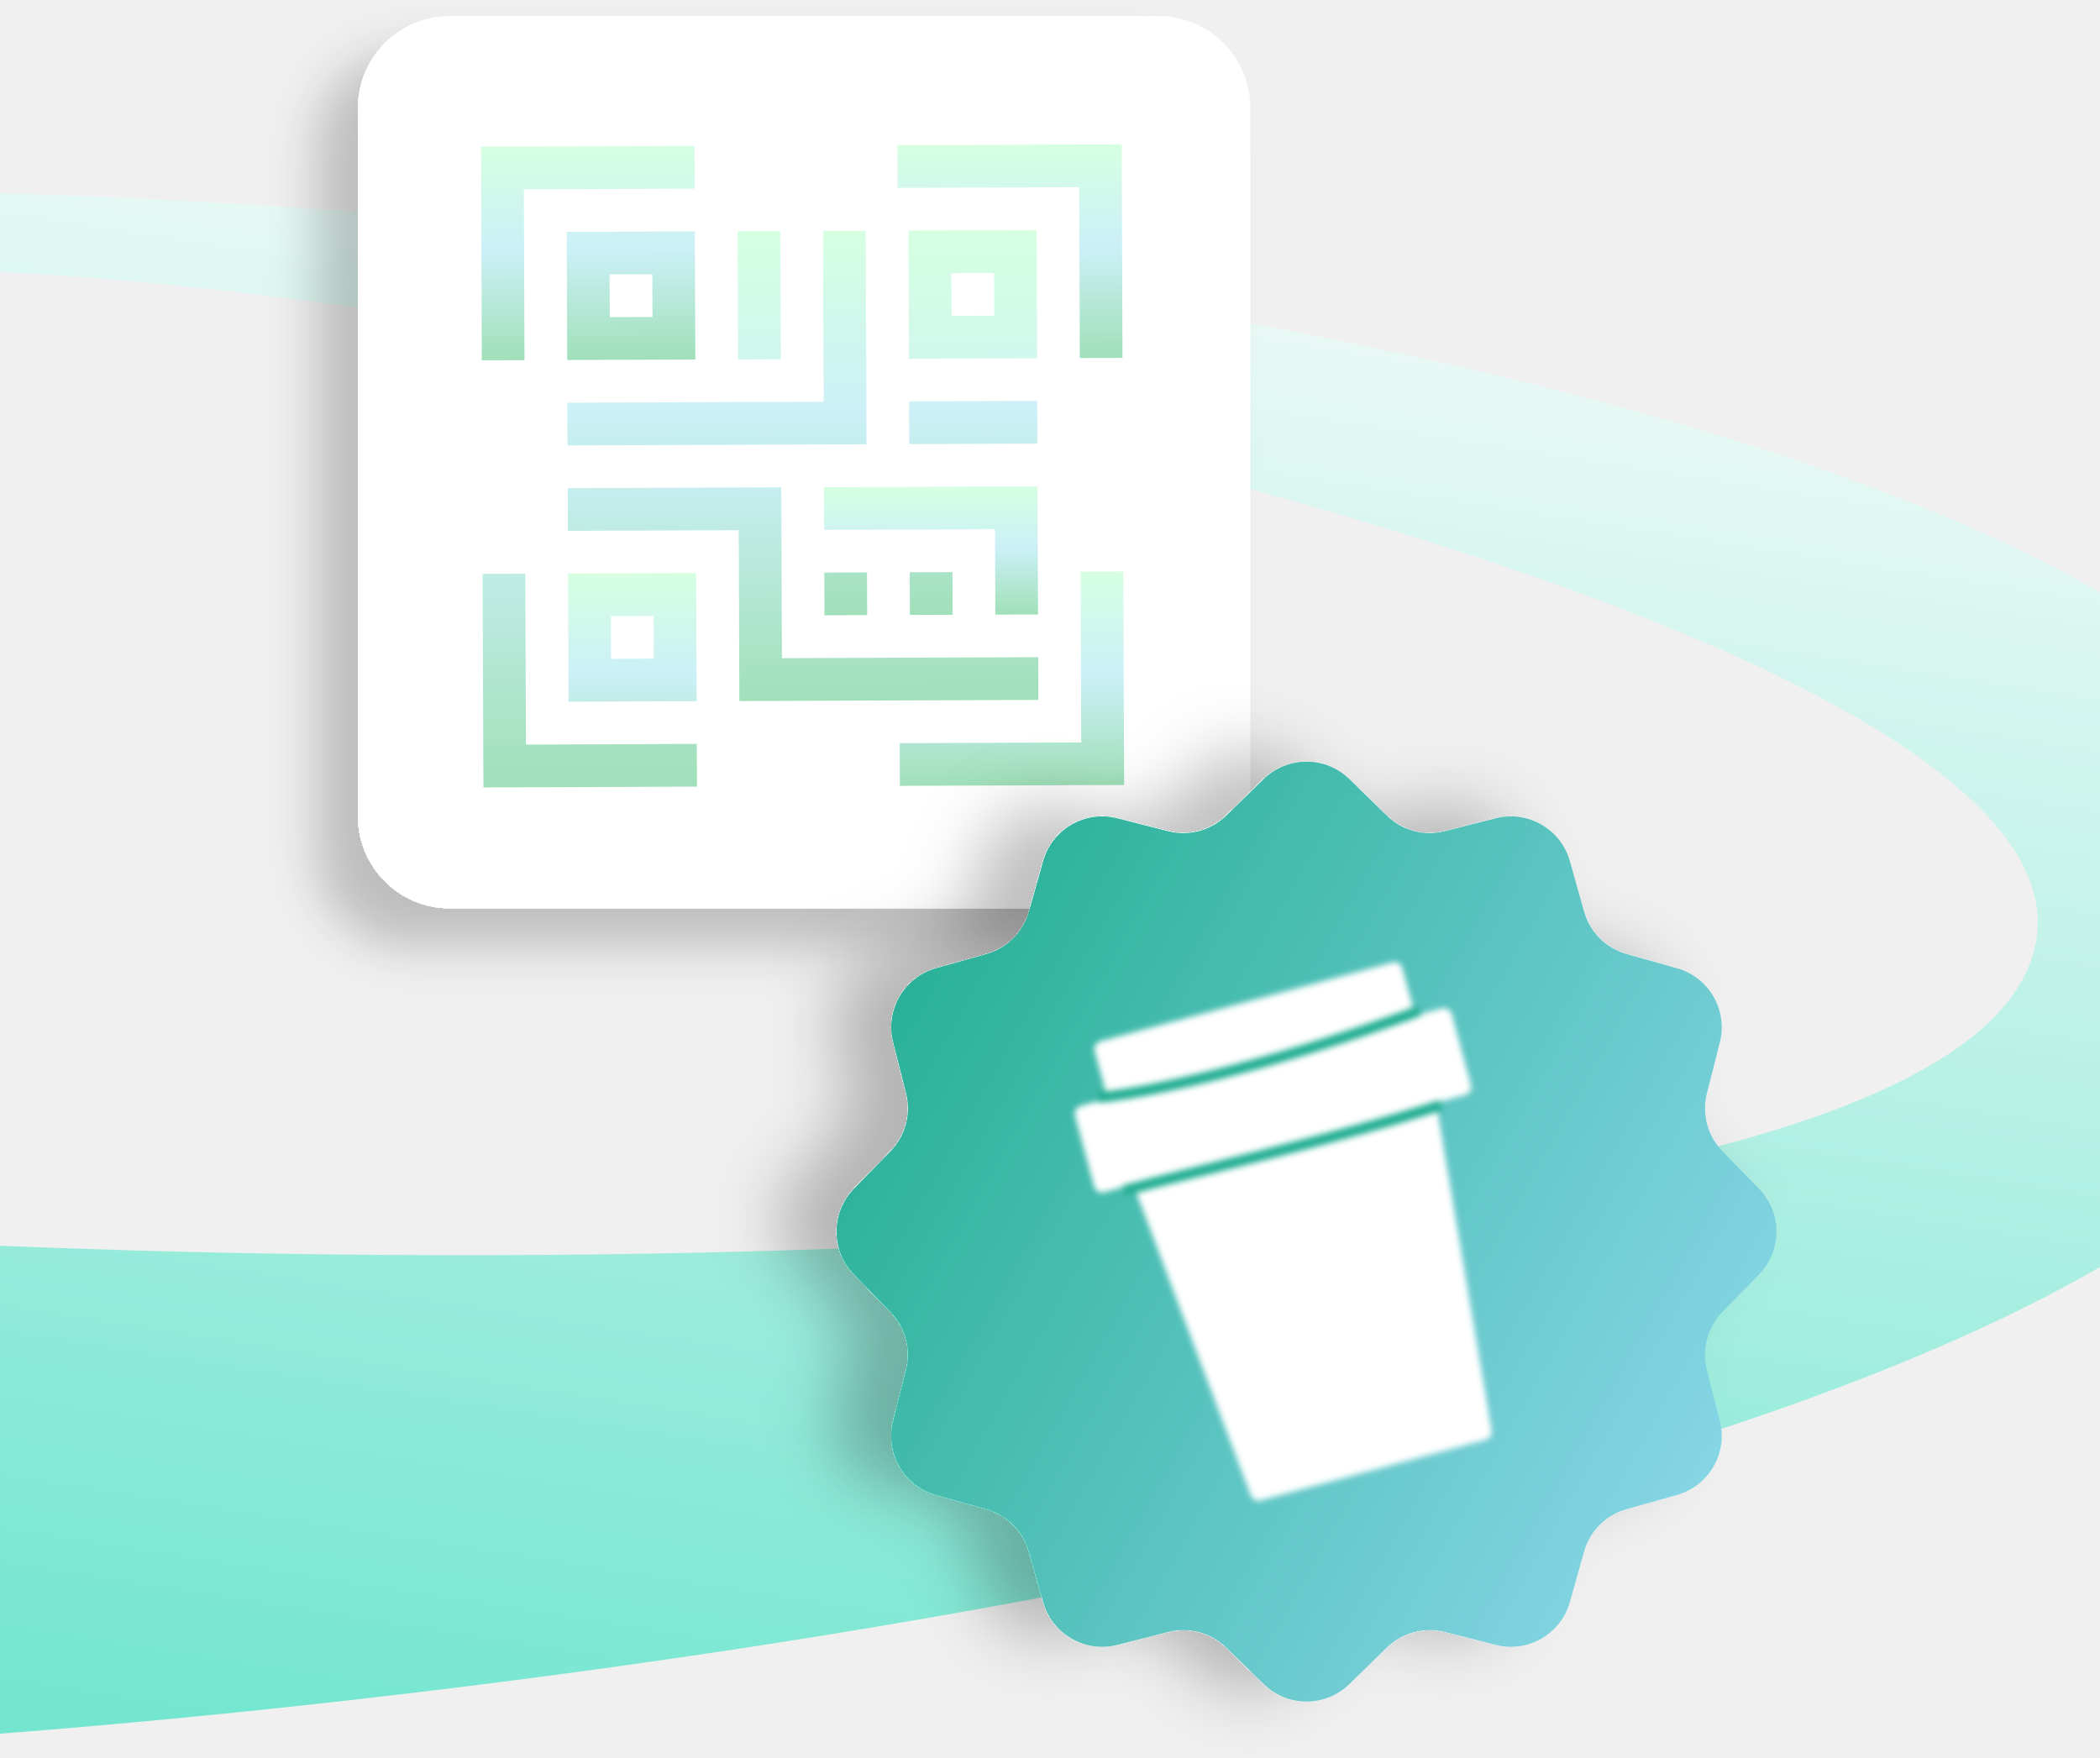
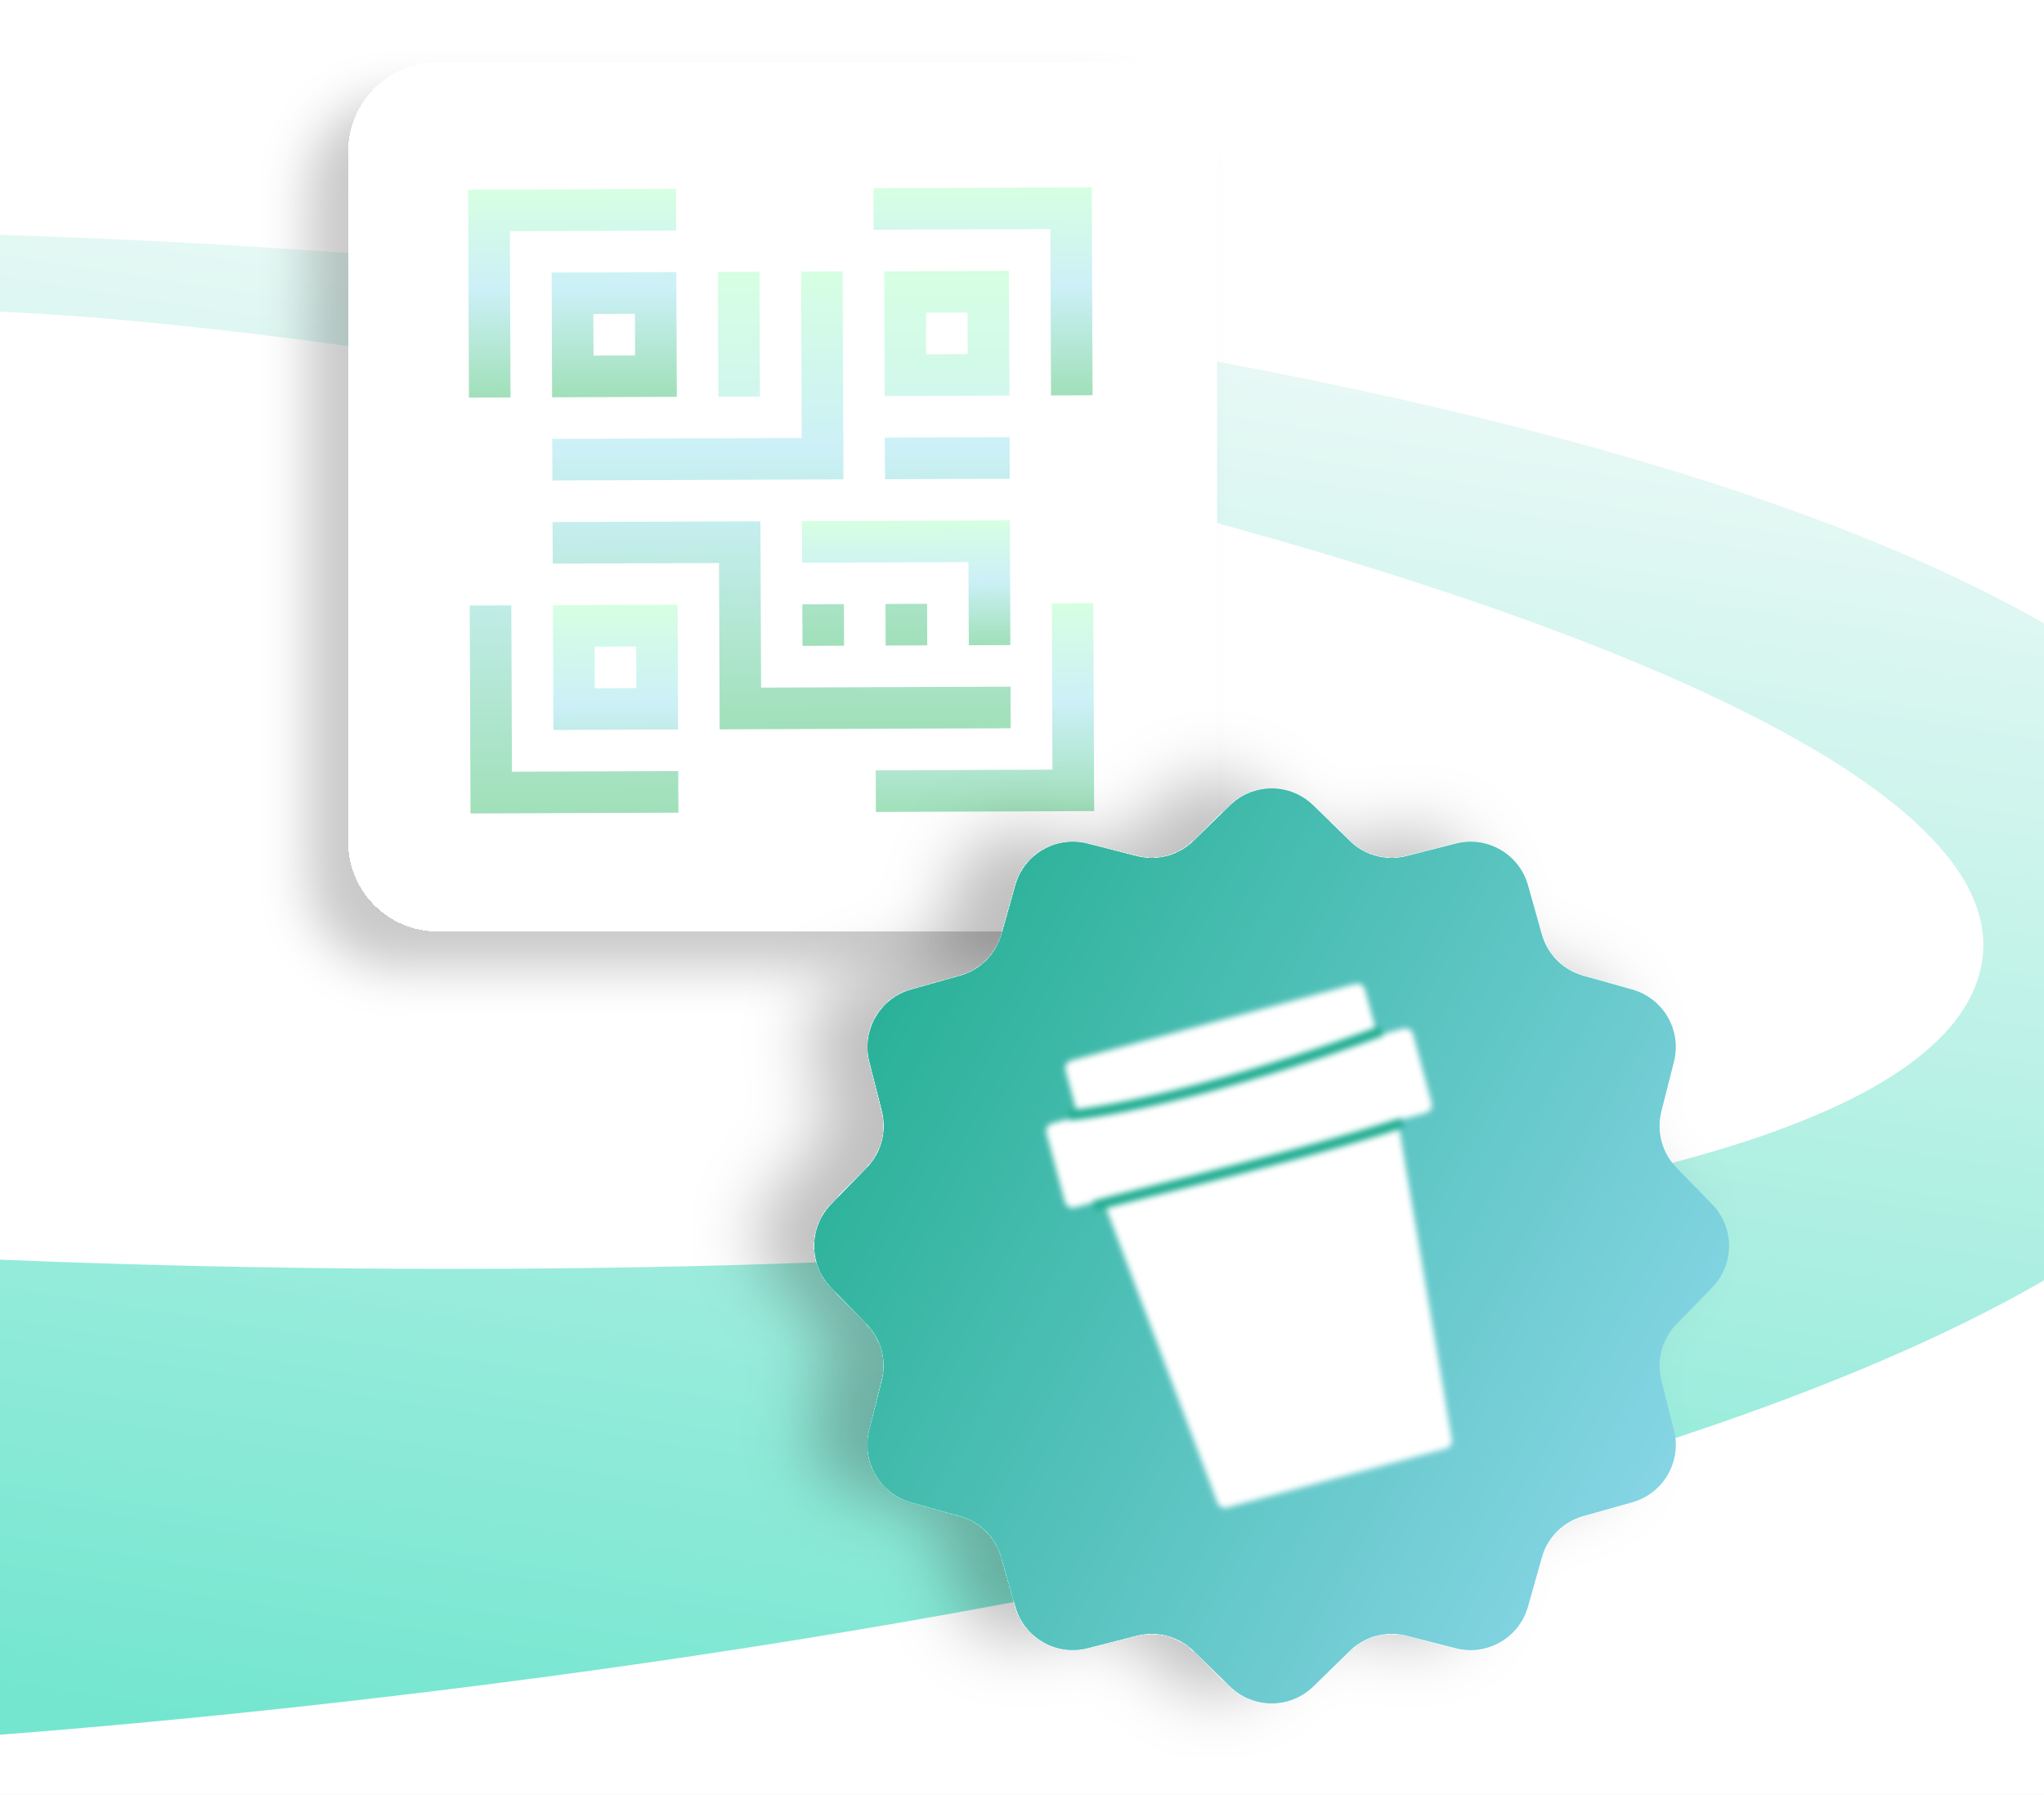
- <svg xmlns="http://www.w3.org/2000/svg" width="393" height="329" viewBox="0 0 393 329" fill="none">
-   <path d="M-5.124 36C140.043 39.833 432.776 72.1 442.376 170.5C451.976 268.9 142.043 314.833 -14.124 325.5V232.5C112.209 238.833 368.076 236.6 380.876 177C396.298 105.19 21.972 39.42 -32.845 52.226C-45.446 59.507 -52.506 63.361 -37.624 54C-36.504 53.296 -34.899 52.706 -32.845 52.226C-24.448 47.373 -13.589 40.999 -5.124 36Z" fill="url(#paint0_linear_367_2376)" />
-   <g filter="url(#filter0_d_367_2376)">
-     <rect x="67" y="3" width="167" height="167" rx="17.241" fill="white" />
-   </g>
-   <path d="M98.036 35.43L130.011 35.309L129.98 27.316L90.012 27.467L90.164 67.435L98.157 67.405L98.036 35.43Z" fill="url(#paint1_linear_367_2376)" />
-   <path d="M130.132 67.283L130.041 43.303L106.06 43.394L106.151 67.374L130.132 67.283ZM114.084 51.357L122.077 51.327L122.108 59.32L114.114 59.35L114.084 51.357ZM167.98 35.165L201.953 35.036L202.074 67.01L210.068 66.98L209.916 27.012L167.95 27.171L167.98 35.165Z" fill="url(#paint2_linear_367_2376)" />
-   <path d="M194.081 67.041L193.99 43.06L170.009 43.151L170.1 67.132L194.081 67.041ZM178.033 51.114L186.026 51.084L186.057 59.077L178.063 59.108L178.033 51.114ZM130.405 139.226L98.43 139.347L98.309 107.373L90.315 107.403L90.467 147.371L130.435 147.22L130.405 139.226Z" fill="url(#paint3_linear_367_2376)" />
-   <path d="M130.284 107.252L106.303 107.343L106.394 131.323L130.375 131.232L130.284 107.252ZM122.351 123.269L114.357 123.299L114.327 115.306L122.32 115.275L122.351 123.269ZM202.347 138.953L168.375 139.082L168.405 147.075L210.371 146.916L210.22 106.948L202.226 106.978L202.347 138.953Z" fill="url(#paint4_linear_367_2376)" />
-   <path d="M154.234 99.167L186.208 99.046L186.269 115.033L194.263 115.002L194.172 91.022L154.204 91.173L154.234 99.167Z" fill="url(#paint5_linear_367_2376)" />
-   <path d="M194.323 130.99L194.293 122.996L146.331 123.178L146.21 91.204L106.242 91.355L106.272 99.349L138.247 99.228L138.368 131.202L194.323 130.99ZM138.034 43.272L146.028 43.242L146.119 67.223L138.125 67.253L138.034 43.272Z" fill="url(#paint6_linear_367_2376)" />
-   <path d="M106.212 83.362L162.167 83.149L162.015 43.181L154.022 43.212L154.143 75.186L106.181 75.368L106.212 83.362ZM170.13 75.125L194.111 75.034L194.141 83.028L170.161 83.119L170.13 75.125ZM170.252 107.1L178.245 107.07L178.276 115.063L170.282 115.093L170.252 107.1ZM154.264 107.161L162.258 107.13L162.288 115.124L154.295 115.154L154.264 107.161Z" fill="url(#paint7_linear_367_2376)" />
-   <g filter="url(#filter1_d_367_2376)">
-     <path d="M236.488 145.804C240.947 141.461 248.053 141.461 252.512 145.804L259.549 152.659C262.411 155.446 266.516 156.546 270.387 155.563L279.909 153.145C285.942 151.613 292.097 155.167 293.787 161.157L296.454 170.612C297.538 174.457 300.543 177.462 304.388 178.546L313.843 181.213C319.833 182.903 323.387 189.058 321.855 195.091L319.437 204.613C318.454 208.484 319.554 212.589 322.341 215.451L329.196 222.488C333.539 226.947 333.539 234.053 329.196 238.512L322.341 245.549C319.554 248.411 318.454 252.516 319.437 256.387L321.855 265.909C323.387 271.942 319.833 278.097 313.843 279.787L304.388 282.454C300.543 283.538 297.538 286.543 296.454 290.388L293.787 299.843C292.097 305.833 285.942 309.387 279.909 307.855L270.387 305.437C266.516 304.454 262.411 305.554 259.549 308.341L252.512 315.196C248.053 319.539 240.947 319.539 236.488 315.196L229.451 308.341C226.589 305.554 222.484 304.454 218.613 305.437L209.091 307.855C203.058 309.387 196.903 305.833 195.213 299.843L192.546 290.388C191.462 286.543 188.457 283.538 184.612 282.454L175.157 279.787C169.167 278.097 165.613 271.942 167.145 265.909L169.563 256.387C170.546 252.516 169.446 248.411 166.659 245.549L159.804 238.512C155.461 234.053 155.461 226.947 159.804 222.488L166.659 215.451C169.446 212.589 170.546 208.484 169.563 204.613L167.145 195.091C165.613 189.058 169.167 182.903 175.157 181.213L184.612 178.546C188.457 177.462 191.462 174.457 192.546 170.612L195.213 161.157C196.903 155.167 203.058 151.613 209.091 153.145L218.613 155.563C222.484 156.546 226.589 155.446 229.451 152.659L236.488 145.804Z" fill="url(#paint8_linear_367_2376)" />
-   </g>
-   <g filter="url(#filter2_f_367_2376)">
-     <rect x="204.468" y="195.266" width="59.622" height="14.738" rx="1.509" transform="rotate(-15.0903 204.468 195.266)" fill="white" />
-     <rect x="200.79" y="207.358" width="73.02" height="16.748" rx="1.509" transform="rotate(-15.0903 200.79 207.358)" fill="white" />
-     <path d="M210.987 218.814C210.671 217.98 211.144 217.055 212.006 216.823L266.359 202.167C267.219 201.935 268.092 202.495 268.241 203.373L279.13 267.734C279.26 268.501 278.786 269.241 278.035 269.443L235.889 280.808C235.139 281.01 234.358 280.61 234.084 279.884L210.987 218.814Z" fill="white" />
-     <path d="M205.468 205.404C212.386 204.847 234.103 200.824 265.621 189.184" stroke="#25AF94" stroke-width="2" />
-     <path d="M210.338 222.824C222.789 219.466 250.055 213.155 269.683 206.822" stroke="#25AF94" stroke-width="2" />
+ <svg xmlns="http://www.w3.org/2000/svg" width="393" height="345" viewBox="0 0 393 345" fill="none">
+   <rect width="393" height="345" fill="white" />
+   <mask id="mask0_561_2684" style="mask-type:alpha" maskUnits="userSpaceOnUse" x="0" y="0" width="393" height="345">
+     <rect width="393" height="345" fill="white" />
+   </mask>
+   <g mask="url(#mask0_561_2684)">
+     <path d="M-5.124 45C140.043 48.833 432.776 81.1 442.376 179.5C451.976 277.9 142.043 323.833 -14.124 334.5V241.5C112.209 247.833 368.076 245.6 380.876 186C396.298 114.19 21.972 48.42 -32.845 61.226C-45.446 68.507 -52.506 72.361 -37.624 63C-36.504 62.296 -34.899 61.706 -32.845 61.226C-24.448 56.373 -13.589 49.999 -5.124 45Z" fill="url(#paint0_linear_561_2684)" />
+     <g filter="url(#filter0_d_561_2684)">
+       <rect x="67" y="12" width="167" height="167" rx="17.241" fill="white" />
+     </g>
+     <path d="M98.036 44.43L130.011 44.309L129.98 36.315L90.012 36.467L90.164 76.435L98.157 76.405L98.036 44.43Z" fill="url(#paint1_linear_561_2684)" />
+     <path d="M130.132 76.283L130.041 52.303L106.06 52.394L106.151 76.374L130.132 76.283ZM114.084 60.357L122.077 60.327L122.108 68.32L114.114 68.35L114.084 60.357ZM167.98 44.165L201.953 44.036L202.074 76.01L210.068 75.98L209.916 36.012L167.95 36.171L167.98 44.165Z" fill="url(#paint2_linear_561_2684)" />
+     <path d="M194.081 76.041L193.99 52.06L170.009 52.151L170.1 76.132L194.081 76.041ZM178.033 60.114L186.026 60.084L186.057 68.077L178.063 68.108L178.033 60.114ZM130.405 148.226L98.43 148.347L98.309 116.373L90.315 116.403L90.467 156.371L130.435 156.22L130.405 148.226Z" fill="url(#paint3_linear_561_2684)" />
+     <path d="M130.284 116.252L106.303 116.343L106.394 140.323L130.375 140.232L130.284 116.252ZM122.351 132.269L114.357 132.299L114.327 124.306L122.32 124.276L122.351 132.269ZM202.347 147.953L168.375 148.082L168.405 156.076L210.371 155.916L210.22 115.948L202.226 115.978L202.347 147.953Z" fill="url(#paint4_linear_561_2684)" />
+     <path d="M154.234 108.167L186.208 108.046L186.269 124.033L194.263 124.002L194.172 100.022L154.204 100.173L154.234 108.167Z" fill="url(#paint5_linear_561_2684)" />
+     <path d="M194.323 139.99L194.293 131.996L146.331 132.178L146.21 100.204L106.242 100.355L106.272 108.349L138.247 108.228L138.368 140.202L194.323 139.99ZM138.034 52.272L146.028 52.242L146.119 76.223L138.125 76.253L138.034 52.272Z" fill="url(#paint6_linear_561_2684)" />
+     <path d="M106.212 92.362L162.167 92.149L162.015 52.181L154.022 52.212L154.143 84.186L106.181 84.368L106.212 92.362ZM170.13 84.125L194.111 84.034L194.141 92.028L170.161 92.119L170.13 84.125ZM170.252 116.1L178.245 116.069L178.276 124.063L170.282 124.093L170.252 116.1ZM154.264 116.16L162.258 116.13L162.288 124.124L154.295 124.154L154.264 116.16Z" fill="url(#paint7_linear_561_2684)" />
+     <g filter="url(#filter1_d_561_2684)">
+       <path d="M236.488 154.804C240.947 150.461 248.053 150.461 252.512 154.804L259.549 161.659C262.411 164.446 266.516 165.546 270.387 164.563L279.909 162.145C285.942 160.613 292.097 164.167 293.787 170.157L296.454 179.612C297.538 183.457 300.543 186.462 304.388 187.546L313.843 190.213C319.833 191.903 323.387 198.058 321.855 204.091L319.437 213.613C318.454 217.484 319.554 221.589 322.341 224.451L329.196 231.488C333.539 235.947 333.539 243.053 329.196 247.512L322.341 254.549C319.554 257.411 318.454 261.516 319.437 265.387L321.855 274.909C323.387 280.942 319.833 287.097 313.843 288.787L304.388 291.454C300.543 292.538 297.538 295.543 296.454 299.388L293.787 308.843C292.097 314.833 285.942 318.387 279.909 316.855L270.387 314.437C266.516 313.454 262.411 314.554 259.549 317.341L252.512 324.196C248.053 328.539 240.947 328.539 236.488 324.196L229.451 317.341C226.589 314.554 222.484 313.454 218.613 314.437L209.091 316.855C203.058 318.387 196.903 314.833 195.213 308.843L192.546 299.388C191.462 295.543 188.457 292.538 184.612 291.454L175.157 288.787C169.167 287.097 165.613 280.942 167.145 274.909L169.563 265.387C170.546 261.516 169.446 257.411 166.659 254.549L159.804 247.512C155.461 243.053 155.461 235.947 159.804 231.488L166.659 224.451C169.446 221.589 170.546 217.484 169.563 213.613L167.145 204.091C165.613 198.058 169.167 191.903 175.157 190.213L184.612 187.546C188.457 186.462 191.462 183.457 192.546 179.612L195.213 170.157C196.903 164.167 203.058 160.613 209.091 162.145L218.613 164.563C222.484 165.546 226.589 164.446 229.451 161.659L236.488 154.804Z" fill="url(#paint8_linear_561_2684)" />
+     </g>
+     <g filter="url(#filter2_f_561_2684)">
+       <rect x="204.468" y="204.266" width="59.622" height="14.738" rx="1.509" transform="rotate(-15.0903 204.468 204.266)" fill="white" />
+       <rect x="200.79" y="216.358" width="73.02" height="16.748" rx="1.509" transform="rotate(-15.0903 200.79 216.358)" fill="white" />
+       <path d="M210.987 227.815C210.671 226.98 211.144 226.055 212.006 225.823L266.359 211.167C267.219 210.935 268.092 211.495 268.241 212.373L279.13 276.734C279.26 277.501 278.786 278.241 278.035 278.443L235.889 289.808C235.139 290.01 234.358 289.61 234.084 288.884L210.987 227.815Z" fill="white" />
+       <path d="M205.468 214.404C212.386 213.847 234.103 209.824 265.621 198.184" stroke="#25AF94" stroke-width="2" />
+       <path d="M210.338 231.824C222.789 228.466 250.055 222.155 269.683 215.822" stroke="#25AF94" stroke-width="2" />
+     </g>
  </g>
  <defs>
-     <filter id="filter0_d_367_2376" x="50.103" y="0.862" width="185.276" height="185.276" filterUnits="userSpaceOnUse" color-interpolation-filters="sRGB">
+     <filter id="filter0_d_561_2684" x="50.103" y="9.862" width="185.276" height="185.276" filterUnits="userSpaceOnUse" color-interpolation-filters="sRGB">
      <feFlood flood-opacity="0" result="BackgroundImageFix" />
      <feColorMatrix in="SourceAlpha" type="matrix" values="0 0 0 0 0 0 0 0 0 0 0 0 0 0 0 0 0 0 127 0" result="hardAlpha" />
      <feOffset dx="-7.759" dy="7" />
      <feGaussianBlur stdDeviation="4.569" />
      <feComposite in2="hardAlpha" operator="out" />
      <feColorMatrix type="matrix" values="0 0 0 0 0 0 0 0 0 0 0 0 0 0 0 0 0 0 0.21 0" />
-       <feBlend mode="normal" in2="BackgroundImageFix" result="effect1_dropShadow_367_2376" />
-       <feBlend mode="normal" in="SourceGraphic" in2="effect1_dropShadow_367_2376" result="shape" />
+       <feBlend mode="normal" in2="BackgroundImageFix" result="effect1_dropShadow_561_2684" />
+       <feBlend mode="normal" in="SourceGraphic" in2="effect1_dropShadow_561_2684" result="shape" />
    </filter>
-     <filter id="filter1_d_367_2376" x="133.147" y="128.147" width="200.706" height="200.706" filterUnits="userSpaceOnUse" color-interpolation-filters="sRGB">
+     <filter id="filter1_d_561_2684" x="133.147" y="137.147" width="200.706" height="200.706" filterUnits="userSpaceOnUse" color-interpolation-filters="sRGB">
      <feFlood flood-opacity="0" result="BackgroundImageFix" />
      <feColorMatrix in="SourceAlpha" type="matrix" values="0 0 0 0 0 0 0 0 0 0 0 0 0 0 0 0 0 0 127 0" result="hardAlpha" />
      <feOffset dx="-11" dy="-2" />
      <feGaussianBlur stdDeviation="6.2" />
      <feComposite in2="hardAlpha" operator="out" />
      <feColorMatrix type="matrix" values="0 0 0 0 0 0 0 0 0 0 0 0 0 0 0 0 0 0 0.25 0" />
-       <feBlend mode="normal" in2="BackgroundImageFix" result="effect1_dropShadow_367_2376" />
-       <feBlend mode="normal" in="SourceGraphic" in2="effect1_dropShadow_367_2376" result="shape" />
+       <feBlend mode="normal" in2="BackgroundImageFix" result="effect1_dropShadow_561_2684" />
+       <feBlend mode="normal" in="SourceGraphic" in2="effect1_dropShadow_561_2684" result="shape" />
    </filter>
-     <filter id="filter2_f_367_2376" x="199.931" y="178.885" width="80.421" height="103.175" filterUnits="userSpaceOnUse" color-interpolation-filters="sRGB">
+     <filter id="filter2_f_561_2684" x="199.931" y="187.885" width="80.421" height="103.175" filterUnits="userSpaceOnUse" color-interpolation-filters="sRGB">
      <feFlood flood-opacity="0" result="BackgroundImageFix" />
      <feBlend mode="normal" in="SourceGraphic" in2="BackgroundImageFix" result="shape" />
-       <feGaussianBlur stdDeviation="0.6" result="effect1_foregroundBlur_367_2376" />
+       <feGaussianBlur stdDeviation="0.6" result="effect1_foregroundBlur_561_2684" />
    </filter>
-     <linearGradient id="paint0_linear_367_2376" x1="69" y1="326" x2="119.5" y2="3.5" gradientUnits="userSpaceOnUse">
+     <linearGradient id="paint0_linear_561_2684" x1="69" y1="335" x2="119.5" y2="12.5" gradientUnits="userSpaceOnUse">
      <stop stop-color="#74E6D0" />
      <stop offset="1" stop-color="#F7FBFA" />
    </linearGradient>
-     <linearGradient id="paint1_linear_367_2376" x1="109.996" y1="27.391" x2="110.148" y2="67.359" gradientUnits="userSpaceOnUse">
+     <linearGradient id="paint1_linear_561_2684" x1="109.996" y1="36.391" x2="110.148" y2="76.359" gradientUnits="userSpaceOnUse">
      <stop stop-color="#D6FFE2" />
      <stop offset="0.476" stop-color="#CCF0F7" />
      <stop offset="1" stop-color="#A0E0B9" />
    </linearGradient>
-     <linearGradient id="paint2_linear_367_2376" x1="157.958" y1="27.209" x2="158.109" y2="67.177" gradientUnits="userSpaceOnUse">
+     <linearGradient id="paint2_linear_561_2684" x1="157.958" y1="36.209" x2="158.109" y2="76.177" gradientUnits="userSpaceOnUse">
      <stop stop-color="#D6FFE2" />
      <stop offset="0.476" stop-color="#CCF0F7" />
      <stop offset="1" stop-color="#A0E0B9" />
    </linearGradient>
-     <linearGradient id="paint3_linear_367_2376" x1="142.031" y1="43.257" x2="142.426" y2="147.174" gradientUnits="userSpaceOnUse">
+     <linearGradient id="paint3_linear_561_2684" x1="142.031" y1="52.257" x2="142.426" y2="156.174" gradientUnits="userSpaceOnUse">
      <stop stop-color="#D6FFE2" />
      <stop offset="0.476" stop-color="#CCF0F7" />
      <stop offset="1" stop-color="#A0E0B9" />
    </linearGradient>
-     <linearGradient id="paint4_linear_367_2376" x1="158.261" y1="107.145" x2="158.413" y2="147.113" gradientUnits="userSpaceOnUse">
+     <linearGradient id="paint4_linear_561_2684" x1="158.261" y1="116.145" x2="158.413" y2="156.113" gradientUnits="userSpaceOnUse">
      <stop stop-color="#D6FFE2" />
      <stop offset="0.476" stop-color="#CCF0F7" />
      <stop offset="1" stop-color="#A0E0B9" />
    </linearGradient>
-     <linearGradient id="paint5_linear_367_2376" x1="174.188" y1="91.097" x2="174.279" y2="115.078" gradientUnits="userSpaceOnUse">
+     <linearGradient id="paint5_linear_561_2684" x1="174.188" y1="100.097" x2="174.279" y2="124.078" gradientUnits="userSpaceOnUse">
      <stop stop-color="#D6FFE2" />
      <stop offset="0.476" stop-color="#CCF0F7" />
      <stop offset="1" stop-color="#A0E0B9" />
    </linearGradient>
-     <linearGradient id="paint6_linear_367_2376" x1="150.025" y1="43.227" x2="150.359" y2="131.157" gradientUnits="userSpaceOnUse">
+     <linearGradient id="paint6_linear_561_2684" x1="150.025" y1="52.227" x2="150.359" y2="140.157" gradientUnits="userSpaceOnUse">
      <stop stop-color="#D6FFE2" />
      <stop offset="0.476" stop-color="#CCF0F7" />
      <stop offset="1" stop-color="#A0E0B9" />
    </linearGradient>
-     <linearGradient id="paint7_linear_367_2376" x1="150.025" y1="43.227" x2="150.298" y2="115.169" gradientUnits="userSpaceOnUse">
+     <linearGradient id="paint7_linear_561_2684" x1="150.025" y1="52.227" x2="150.298" y2="124.169" gradientUnits="userSpaceOnUse">
      <stop stop-color="#D6FFE2" />
      <stop offset="0.476" stop-color="#CCF0F7" />
      <stop offset="1" stop-color="#A0E0B9" />
    </linearGradient>
-     <linearGradient id="paint8_linear_367_2376" x1="344.655" y1="272.603" x2="164.759" y2="171.172" gradientUnits="userSpaceOnUse">
+     <linearGradient id="paint8_linear_561_2684" x1="344.655" y1="281.603" x2="164.759" y2="180.172" gradientUnits="userSpaceOnUse">
      <stop stop-color="#90D9ED" />
      <stop offset="1" stop-color="#25AF94" />
    </linearGradient>
  </defs>
</svg>
